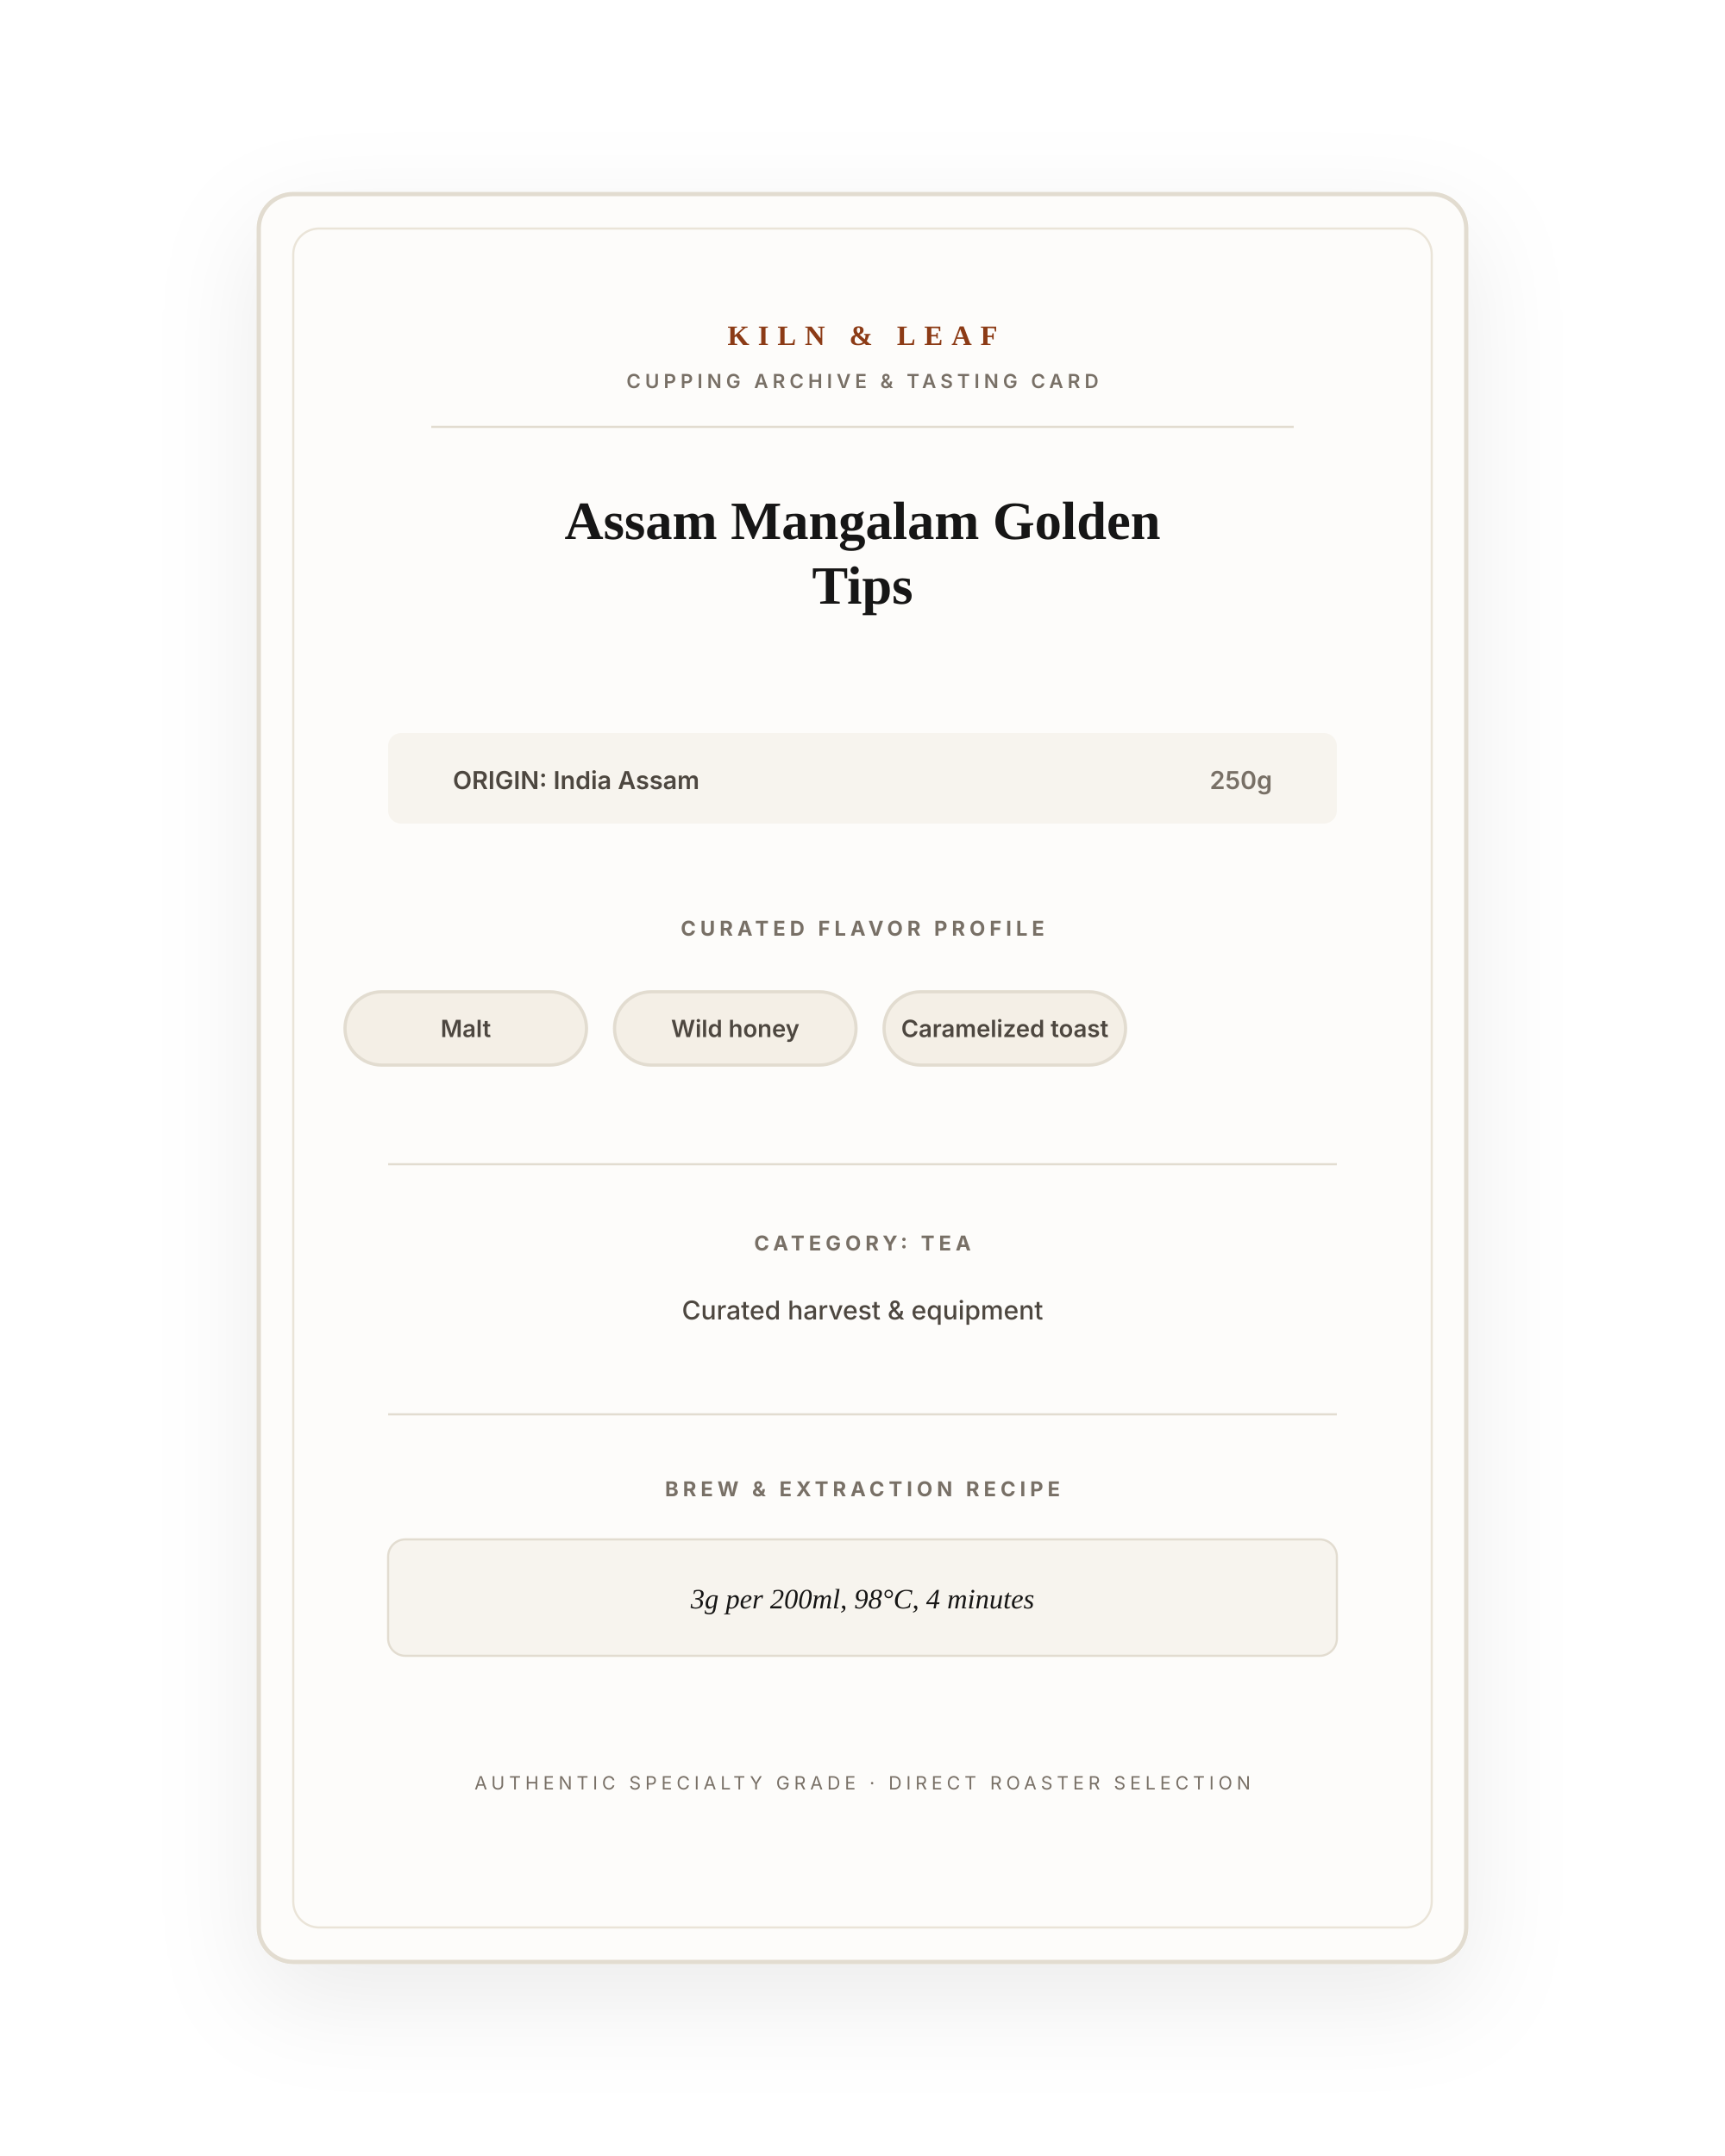
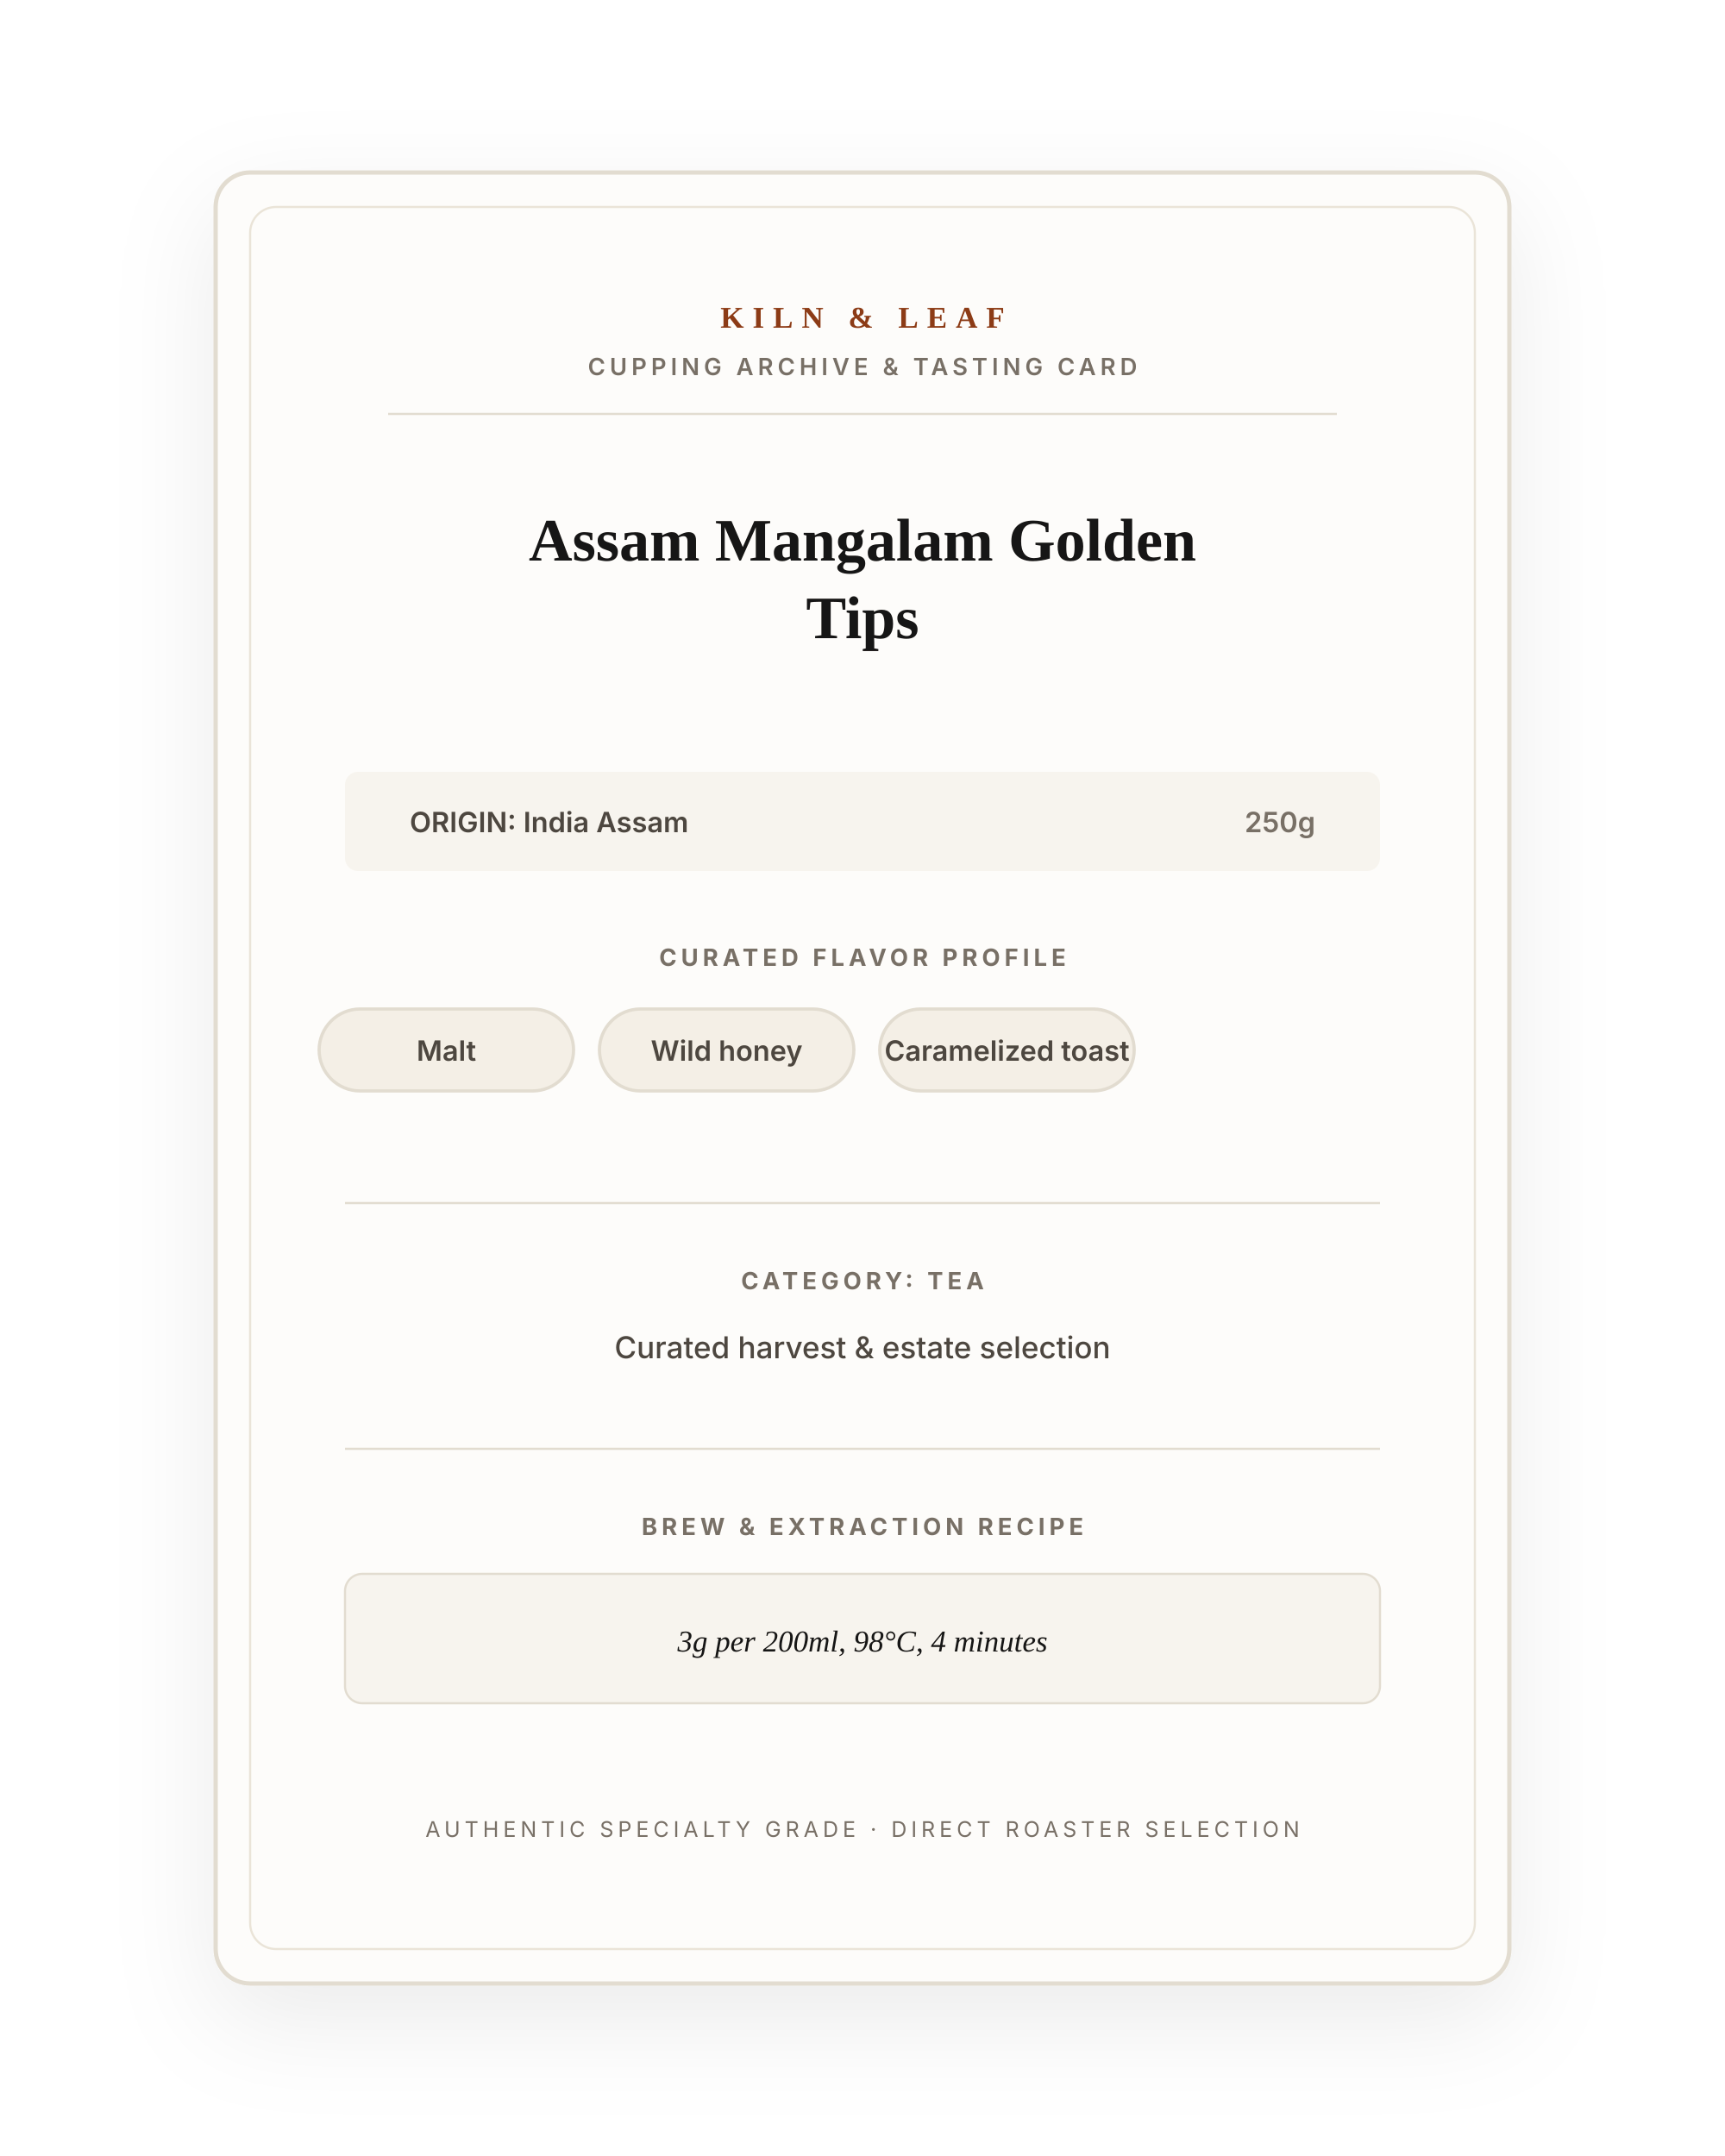
<svg xmlns="http://www.w3.org/2000/svg" viewBox="0 0 800 1000" fill="none">
  <defs>
    <filter id="card-shadow-assam-breakfast" x="-5%" y="-5%" width="110%" height="115%" filterUnits="userSpaceOnUse">
      <feDropShadow dx="0" dy="16" stdDeviation="24" flood-color="#000000" flood-opacity="0.08" />
    </filter>
  </defs>
  <g filter="url(#card-shadow-assam-breakfast)">
-     <rect x="120" y="90" width="560" height="820" rx="16" fill="#FDFCFA" stroke="#E2DCD0" stroke-width="2" />
-     <rect x="136" y="106" width="528" height="788" rx="12" fill="none" stroke="#EAE4D8" stroke-width="1" />
-     <text x="400" y="160" text-anchor="middle" font-family="Georgia, 'Times New Roman', serif" font-size="13" font-weight="700" letter-spacing="4" fill="#8C3A14">KILN &amp; LEAF</text>
-     <text x="400" y="180" text-anchor="middle" font-family="-apple-system, system-ui, sans-serif" font-size="9" font-weight="600" letter-spacing="2" fill="#786F66">CUPPING ARCHIVE &amp; TASTING CARD</text>
-     <line x1="200" y1="198" x2="600" y2="198" stroke="#E2DCD0" stroke-width="1" />
-     <text x="400" y="250" text-anchor="middle" font-family="Georgia, 'Times New Roman', serif" font-size="25" font-weight="600" fill="#161412">Assam Mangalam Golden</text>
-     <text x="400" y="280" text-anchor="middle" font-family="Georgia, 'Times New Roman', serif" font-size="25" font-weight="600" fill="#161412">Tips</text>
-     <rect x="180" y="340" width="440" height="42" rx="6" fill="#F7F4EE" />
-     <text x="210" y="366" font-family="-apple-system, system-ui, sans-serif" font-size="11.5" font-weight="600" fill="#4E473F">ORIGIN: India Assam</text>
-     <text x="590" y="366" text-anchor="end" font-family="-apple-system, system-ui, sans-serif" font-size="11.5" font-weight="600" fill="#786F66">250g</text>
-     <text x="400" y="434" text-anchor="middle" font-family="-apple-system, system-ui, sans-serif" font-size="9.5" font-weight="700" letter-spacing="2" fill="#786F66">CURATED FLAVOR PROFILE</text>
-     <g transform="translate(160, 460)">
-       <rect x="0" y="0" width="112" height="34" rx="17" fill="#F4EFE6" stroke="#E2DCD0" stroke-width="1.5" />
-       <text x="56" y="21" text-anchor="middle" font-family="-apple-system, system-ui, sans-serif" font-size="11" font-weight="600" fill="#4E473F">Malt</text>
+     <rect x="100" y="80" width="600" height="840" rx="16" fill="#FDFCFA" stroke="#E2DCD0" stroke-width="2" />
+     <rect x="116" y="96" width="568" height="808" rx="12" fill="none" stroke="#EAE4D8" stroke-width="1" />
+     <text x="400" y="152" text-anchor="middle" font-family="Georgia, 'Times New Roman', serif" font-size="14" font-weight="700" letter-spacing="4" fill="#8C3A14">KILN &amp; LEAF</text>
+     <text x="400" y="174" text-anchor="middle" font-family="-apple-system, system-ui, sans-serif" font-size="11" font-weight="600" letter-spacing="2" fill="#786F66">CUPPING ARCHIVE &amp; TASTING CARD</text>
+     <line x1="180" y1="192" x2="620" y2="192" stroke="#E2DCD0" stroke-width="1" />
+     <text x="400" y="260" text-anchor="middle" font-family="Georgia, 'Times New Roman', serif" font-size="28" font-weight="600" fill="#161412">Assam Mangalam Golden</text>
+     <text x="400" y="296" text-anchor="middle" font-family="Georgia, 'Times New Roman', serif" font-size="28" font-weight="600" fill="#161412">Tips</text>
+     <rect x="160" y="358" width="480" height="46" rx="6" fill="#F7F4EE" />
+     <text x="190" y="386" font-family="-apple-system, system-ui, sans-serif" font-size="13" font-weight="600" fill="#4E473F">ORIGIN: India Assam</text>
+     <text x="610" y="386" text-anchor="end" font-family="-apple-system, system-ui, sans-serif" font-size="13" font-weight="600" fill="#786F66">250g</text>
+     <text x="400" y="448" text-anchor="middle" font-family="-apple-system, system-ui, sans-serif" font-size="11" font-weight="700" letter-spacing="2" fill="#786F66">CURATED FLAVOR PROFILE</text>
+     <g transform="translate(148, 468)">
+       <rect x="0" y="0" width="118" height="38" rx="19" fill="#F4EFE6" stroke="#E2DCD0" stroke-width="1.5" />
+       <text x="59" y="24" text-anchor="middle" font-family="-apple-system, system-ui, sans-serif" font-size="13" font-weight="600" fill="#4E473F">Malt</text>
    </g>
-     <g transform="translate(285, 460)">
-       <rect x="0" y="0" width="112" height="34" rx="17" fill="#F4EFE6" stroke="#E2DCD0" stroke-width="1.5" />
-       <text x="56" y="21" text-anchor="middle" font-family="-apple-system, system-ui, sans-serif" font-size="11" font-weight="600" fill="#4E473F">Wild honey</text>
+     <g transform="translate(278, 468)">
+       <rect x="0" y="0" width="118" height="38" rx="19" fill="#F4EFE6" stroke="#E2DCD0" stroke-width="1.5" />
+       <text x="59" y="24" text-anchor="middle" font-family="-apple-system, system-ui, sans-serif" font-size="13" font-weight="600" fill="#4E473F">Wild honey</text>
    </g>
-     <g transform="translate(410, 460)">
-       <rect x="0" y="0" width="112" height="34" rx="17" fill="#F4EFE6" stroke="#E2DCD0" stroke-width="1.5" />
-       <text x="56" y="21" text-anchor="middle" font-family="-apple-system, system-ui, sans-serif" font-size="11" font-weight="600" fill="#4E473F">Caramelized toast</text>
+     <g transform="translate(408, 468)">
+       <rect x="0" y="0" width="118" height="38" rx="19" fill="#F4EFE6" stroke="#E2DCD0" stroke-width="1.5" />
+       <text x="59" y="24" text-anchor="middle" font-family="-apple-system, system-ui, sans-serif" font-size="13" font-weight="600" fill="#4E473F">Caramelized toast</text>
    </g>
-     <line x1="180" y1="540" x2="620" y2="540" stroke="#E2DCD0" stroke-width="1" />
-     <text x="400" y="580" text-anchor="middle" font-family="-apple-system, system-ui, sans-serif" font-size="9.5" font-weight="700" letter-spacing="2" fill="#786F66">CATEGORY: TEA</text>
-     <text x="400" y="612" text-anchor="middle" font-family="-apple-system, system-ui, sans-serif" font-size="12" font-weight="500" fill="#4E473F">Curated harvest &amp; equipment</text>
-     <line x1="180" y1="656" x2="620" y2="656" stroke="#E2DCD0" stroke-width="1" />
-     <text x="400" y="694" text-anchor="middle" font-family="-apple-system, system-ui, sans-serif" font-size="9.5" font-weight="700" letter-spacing="2" fill="#786F66">BREW &amp; EXTRACTION RECIPE</text>
-     <rect x="180" y="714" width="440" height="54" rx="8" fill="#F7F4EE" stroke="#E2DCD0" stroke-width="1" />
-     <text x="400" y="746" text-anchor="middle" font-family="Georgia, 'Times New Roman', serif" font-size="13" font-style="italic" fill="#161412">3g per 200ml, 98°C, 4 minutes</text>
-     <text x="400" y="830" text-anchor="middle" font-family="-apple-system, system-ui, sans-serif" font-size="8.5" letter-spacing="2" fill="#786F66">AUTHENTIC SPECIALTY GRADE · DIRECT ROASTER SELECTION</text>
+     <line x1="160" y1="558" x2="640" y2="558" stroke="#E2DCD0" stroke-width="1" />
+     <text x="400" y="598" text-anchor="middle" font-family="-apple-system, system-ui, sans-serif" font-size="11" font-weight="700" letter-spacing="2" fill="#786F66">CATEGORY: TEA</text>
+     <text x="400" y="630" text-anchor="middle" font-family="-apple-system, system-ui, sans-serif" font-size="14" font-weight="500" fill="#4E473F">Curated harvest &amp; estate selection</text>
+     <line x1="160" y1="672" x2="640" y2="672" stroke="#E2DCD0" stroke-width="1" />
+     <text x="400" y="712" text-anchor="middle" font-family="-apple-system, system-ui, sans-serif" font-size="11" font-weight="700" letter-spacing="2" fill="#786F66">BREW &amp; EXTRACTION RECIPE</text>
+     <rect x="160" y="730" width="480" height="60" rx="8" fill="#F7F4EE" stroke="#E2DCD0" stroke-width="1" />
+     <text x="400" y="766" text-anchor="middle" font-family="Georgia, 'Times New Roman', serif" font-size="14" font-style="italic" fill="#161412">3g per 200ml, 98°C, 4 minutes</text>
+     <text x="400" y="852" text-anchor="middle" font-family="-apple-system, system-ui, sans-serif" font-size="10" letter-spacing="2" fill="#786F66">AUTHENTIC SPECIALTY GRADE · DIRECT ROASTER SELECTION</text>
  </g>
</svg>
